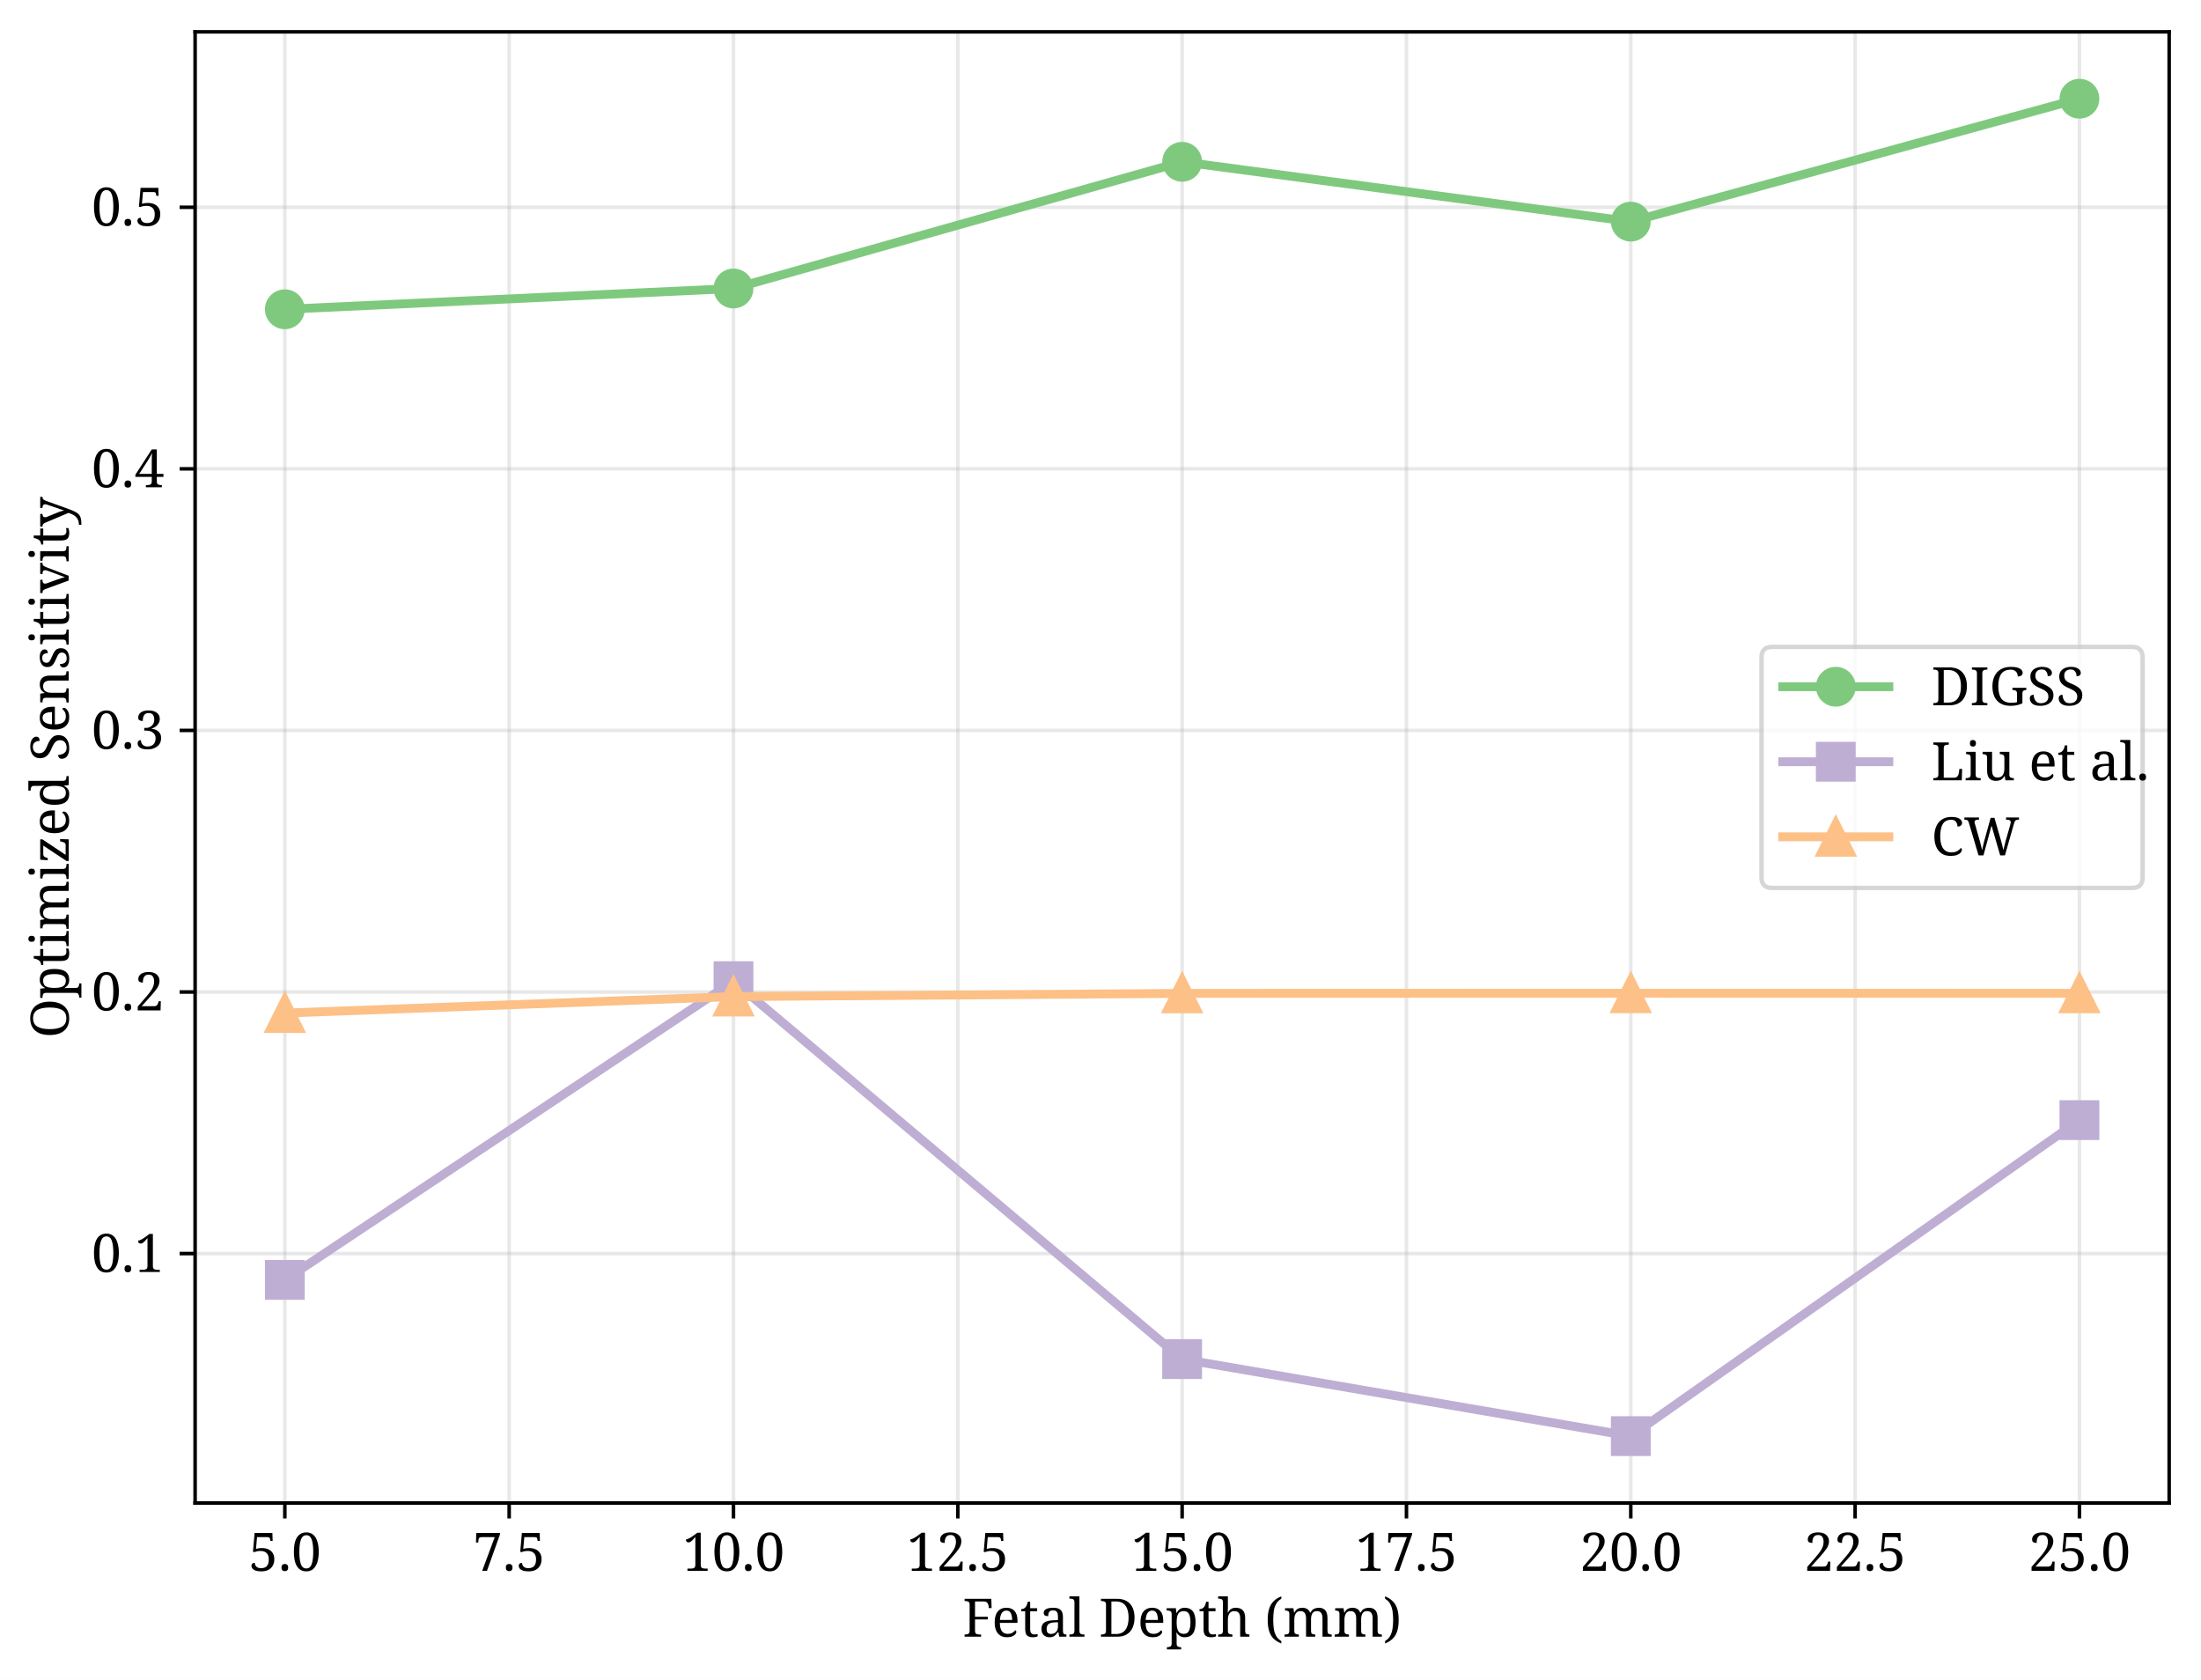
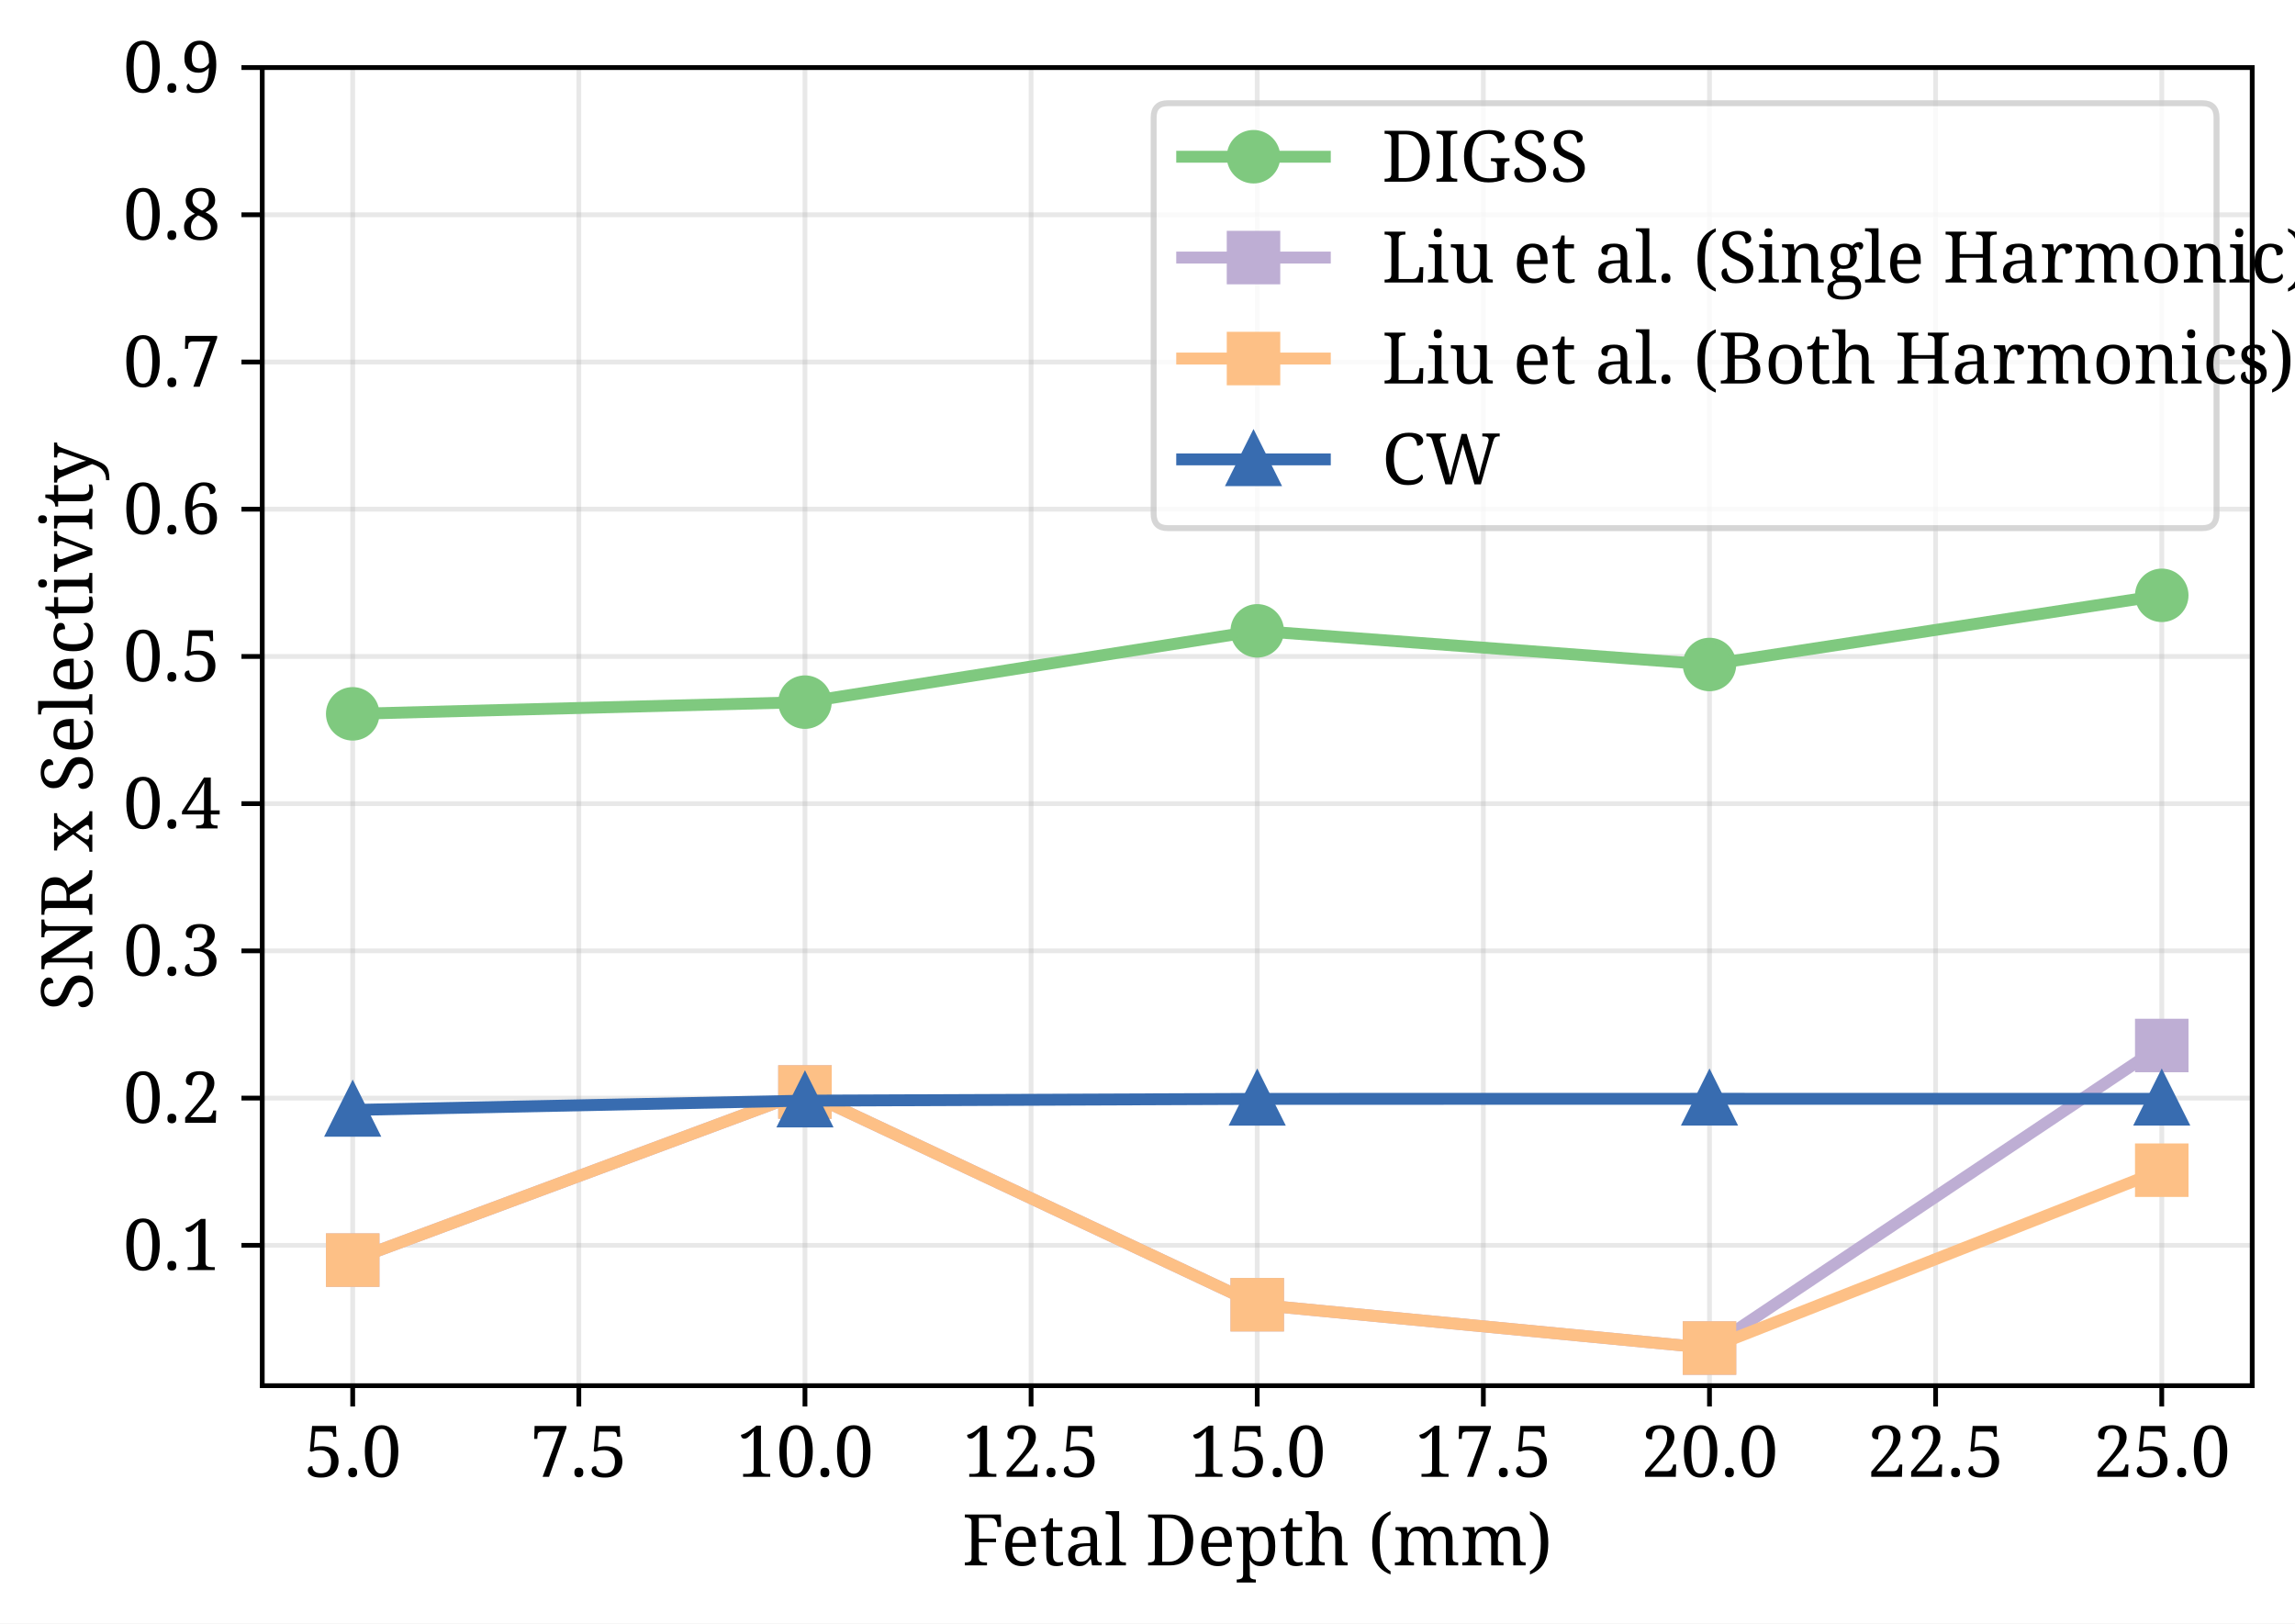
- <svg xmlns="http://www.w3.org/2000/svg" xmlns:xlink="http://www.w3.org/1999/xlink" width="497.722pt" height="379.839pt" viewBox="0 0 497.722 379.839" version="1.1">
+ <svg xmlns="http://www.w3.org/2000/svg" xmlns:xlink="http://www.w3.org/1999/xlink" width="386.122pt" height="273.125pt" viewBox="0 0 386.122 273.125" version="1.1">
  <defs>
    <style type="text/css">*{stroke-linejoin: round; stroke-linecap: butt}</style>
  </defs>
  <g id="figure_1">
    <g id="patch_1">
-       <path d="M 0 379.839  L 497.722 379.839  L 497.722 0  L 0 0  z " style="fill: #ffffff" />
+       <path d="M 0 273.125  L 386.122 273.125  L 386.122 0  L 0 0  z " style="fill: #ffffff" />
    </g>
    <g id="axes_1">
      <g id="patch_2">
-         <path d="M 44.122 339.84  L 490.522 339.84  L 490.522 7.2  L 44.122 7.2  z " style="fill: #ffffff" />
+         <path d="M 44.122 233.126  L 378.922 233.126  L 378.922 11.366  L 44.122 11.366  z " style="fill: #ffffff" />
      </g>
      <g id="matplotlib.axis_1">
        <g id="xtick_1">
          <g id="line2d_1">
-             <path d="M 64.413 339.84  L 64.413 7.2  " clip-path="url(#p3ade962898)" style="fill: none; stroke: #b0b0b0; stroke-opacity: 0.3; stroke-width: 0.8; stroke-linecap: square" />
+             <path d="M 59.34 233.126  L 59.34 11.366  " clip-path="url(#p3fc9b0720f)" style="fill: none; stroke: #b0b0b0; stroke-opacity: 0.3; stroke-width: 0.8; stroke-linecap: square" />
          </g>
          <g id="line2d_2">
            <defs>
-               <path id="m3c12dee0ab" d="M 0 0  L 0 3.5  " style="stroke: #000000; stroke-width: 0.8" />
+               <path id="m011abb3a3e" d="M 0 0  L 0 3.5  " style="stroke: #000000; stroke-width: 0.8" />
            </defs>
            <g>
-               <use xlink:href="#m3c12dee0ab" x="64.413" y="339.84" style="stroke: #000000; stroke-width: 0.8" />
+               <use xlink:href="#m011abb3a3e" x="59.34" y="233.126" style="stroke: #000000; stroke-width: 0.8" />
            </g>
          </g>
          <g id="text_1">
-             <text style="font: 12px 'serif'; text-anchor: middle" x="64.413" y="355.173" transform="rotate(-0, 64.41278, 355.1725)">5.0</text>
+             <text style="font: 12px 'serif'; text-anchor: middle" x="59.34" y="248.459" transform="rotate(-0, 59.34006, 248.4588)">5.0</text>
          </g>
        </g>
        <g id="xtick_2">
          <g id="line2d_3">
-             <path d="M 115.14 339.84  L 115.14 7.2  " clip-path="url(#p3ade962898)" style="fill: none; stroke: #b0b0b0; stroke-opacity: 0.3; stroke-width: 0.8; stroke-linecap: square" />
+             <path d="M 97.386 233.126  L 97.386 11.366  " clip-path="url(#p3fc9b0720f)" style="fill: none; stroke: #b0b0b0; stroke-opacity: 0.3; stroke-width: 0.8; stroke-linecap: square" />
          </g>
          <g id="line2d_4">
            <g>
-               <use xlink:href="#m3c12dee0ab" x="115.14" y="339.84" style="stroke: #000000; stroke-width: 0.8" />
+               <use xlink:href="#m011abb3a3e" x="97.386" y="233.126" style="stroke: #000000; stroke-width: 0.8" />
            </g>
          </g>
          <g id="text_2">
-             <text style="font: 12px 'serif'; text-anchor: middle" x="115.14" y="355.173" transform="rotate(-0, 115.1401, 355.1725)">7.5</text>
+             <text style="font: 12px 'serif'; text-anchor: middle" x="97.386" y="248.459" transform="rotate(-0, 97.38551, 248.4588)">7.5</text>
          </g>
        </g>
        <g id="xtick_3">
          <g id="line2d_5">
-             <path d="M 165.867 339.84  L 165.867 7.2  " clip-path="url(#p3ade962898)" style="fill: none; stroke: #b0b0b0; stroke-opacity: 0.3; stroke-width: 0.8; stroke-linecap: square" />
+             <path d="M 135.431 233.126  L 135.431 11.366  " clip-path="url(#p3fc9b0720f)" style="fill: none; stroke: #b0b0b0; stroke-opacity: 0.3; stroke-width: 0.8; stroke-linecap: square" />
          </g>
          <g id="line2d_6">
            <g>
-               <use xlink:href="#m3c12dee0ab" x="165.867" y="339.84" style="stroke: #000000; stroke-width: 0.8" />
+               <use xlink:href="#m011abb3a3e" x="135.431" y="233.126" style="stroke: #000000; stroke-width: 0.8" />
            </g>
          </g>
          <g id="text_3">
-             <text style="font: 12px 'serif'; text-anchor: middle" x="165.867" y="355.173" transform="rotate(-0, 165.8673, 355.1725)">10.0</text>
+             <text style="font: 12px 'serif'; text-anchor: middle" x="135.431" y="248.459" transform="rotate(-0, 135.431, 248.4588)">10.0</text>
          </g>
        </g>
        <g id="xtick_4">
          <g id="line2d_7">
-             <path d="M 216.595 339.84  L 216.595 7.2  " clip-path="url(#p3ade962898)" style="fill: none; stroke: #b0b0b0; stroke-opacity: 0.3; stroke-width: 0.8; stroke-linecap: square" />
+             <path d="M 173.476 233.126  L 173.476 11.366  " clip-path="url(#p3fc9b0720f)" style="fill: none; stroke: #b0b0b0; stroke-opacity: 0.3; stroke-width: 0.8; stroke-linecap: square" />
          </g>
          <g id="line2d_8">
            <g>
-               <use xlink:href="#m3c12dee0ab" x="216.595" y="339.84" style="stroke: #000000; stroke-width: 0.8" />
+               <use xlink:href="#m011abb3a3e" x="173.476" y="233.126" style="stroke: #000000; stroke-width: 0.8" />
            </g>
          </g>
          <g id="text_4">
-             <text style="font: 12px 'serif'; text-anchor: middle" x="216.595" y="355.173" transform="rotate(-0, 216.5946, 355.1725)">12.5</text>
+             <text style="font: 12px 'serif'; text-anchor: middle" x="173.476" y="248.459" transform="rotate(-0, 173.4764, 248.4588)">12.5</text>
          </g>
        </g>
        <g id="xtick_5">
          <g id="line2d_9">
-             <path d="M 267.322 339.84  L 267.322 7.2  " clip-path="url(#p3ade962898)" style="fill: none; stroke: #b0b0b0; stroke-opacity: 0.3; stroke-width: 0.8; stroke-linecap: square" />
+             <path d="M 211.522 233.126  L 211.522 11.366  " clip-path="url(#p3fc9b0720f)" style="fill: none; stroke: #b0b0b0; stroke-opacity: 0.3; stroke-width: 0.8; stroke-linecap: square" />
          </g>
          <g id="line2d_10">
            <g>
-               <use xlink:href="#m3c12dee0ab" x="267.322" y="339.84" style="stroke: #000000; stroke-width: 0.8" />
+               <use xlink:href="#m011abb3a3e" x="211.522" y="233.126" style="stroke: #000000; stroke-width: 0.8" />
            </g>
          </g>
          <g id="text_5">
-             <text style="font: 12px 'serif'; text-anchor: middle" x="267.322" y="355.173" transform="rotate(-0, 267.3219, 355.1725)">15.0</text>
+             <text style="font: 12px 'serif'; text-anchor: middle" x="211.522" y="248.459" transform="rotate(-0, 211.5219, 248.4588)">15.0</text>
          </g>
        </g>
        <g id="xtick_6">
          <g id="line2d_11">
-             <path d="M 318.049 339.84  L 318.049 7.2  " clip-path="url(#p3ade962898)" style="fill: none; stroke: #b0b0b0; stroke-opacity: 0.3; stroke-width: 0.8; stroke-linecap: square" />
+             <path d="M 249.567 233.126  L 249.567 11.366  " clip-path="url(#p3fc9b0720f)" style="fill: none; stroke: #b0b0b0; stroke-opacity: 0.3; stroke-width: 0.8; stroke-linecap: square" />
          </g>
          <g id="line2d_12">
            <g>
-               <use xlink:href="#m3c12dee0ab" x="318.049" y="339.84" style="stroke: #000000; stroke-width: 0.8" />
+               <use xlink:href="#m011abb3a3e" x="249.567" y="233.126" style="stroke: #000000; stroke-width: 0.8" />
            </g>
          </g>
          <g id="text_6">
-             <text style="font: 12px 'serif'; text-anchor: middle" x="318.049" y="355.173" transform="rotate(-0, 318.0491, 355.1725)">17.5</text>
+             <text style="font: 12px 'serif'; text-anchor: middle" x="249.567" y="248.459" transform="rotate(-0, 249.5673, 248.4588)">17.5</text>
          </g>
        </g>
        <g id="xtick_7">
          <g id="line2d_13">
-             <path d="M 368.776 339.84  L 368.776 7.2  " clip-path="url(#p3ade962898)" style="fill: none; stroke: #b0b0b0; stroke-opacity: 0.3; stroke-width: 0.8; stroke-linecap: square" />
+             <path d="M 287.613 233.126  L 287.613 11.366  " clip-path="url(#p3fc9b0720f)" style="fill: none; stroke: #b0b0b0; stroke-opacity: 0.3; stroke-width: 0.8; stroke-linecap: square" />
          </g>
          <g id="line2d_14">
            <g>
-               <use xlink:href="#m3c12dee0ab" x="368.776" y="339.84" style="stroke: #000000; stroke-width: 0.8" />
+               <use xlink:href="#m011abb3a3e" x="287.613" y="233.126" style="stroke: #000000; stroke-width: 0.8" />
            </g>
          </g>
          <g id="text_7">
-             <text style="font: 12px 'serif'; text-anchor: middle" x="368.776" y="355.173" transform="rotate(-0, 368.7764, 355.1725)">20.0</text>
+             <text style="font: 12px 'serif'; text-anchor: middle" x="287.613" y="248.459" transform="rotate(-0, 287.6128, 248.4588)">20.0</text>
          </g>
        </g>
        <g id="xtick_8">
          <g id="line2d_15">
-             <path d="M 419.504 339.84  L 419.504 7.2  " clip-path="url(#p3ade962898)" style="fill: none; stroke: #b0b0b0; stroke-opacity: 0.3; stroke-width: 0.8; stroke-linecap: square" />
+             <path d="M 325.658 233.126  L 325.658 11.366  " clip-path="url(#p3fc9b0720f)" style="fill: none; stroke: #b0b0b0; stroke-opacity: 0.3; stroke-width: 0.8; stroke-linecap: square" />
          </g>
          <g id="line2d_16">
            <g>
-               <use xlink:href="#m3c12dee0ab" x="419.504" y="339.84" style="stroke: #000000; stroke-width: 0.8" />
+               <use xlink:href="#m011abb3a3e" x="325.658" y="233.126" style="stroke: #000000; stroke-width: 0.8" />
            </g>
          </g>
          <g id="text_8">
-             <text style="font: 12px 'serif'; text-anchor: middle" x="419.504" y="355.173" transform="rotate(-0, 419.5037, 355.1725)">22.5</text>
+             <text style="font: 12px 'serif'; text-anchor: middle" x="325.658" y="248.459" transform="rotate(-0, 325.6582, 248.4588)">22.5</text>
          </g>
        </g>
        <g id="xtick_9">
          <g id="line2d_17">
-             <path d="M 470.231 339.84  L 470.231 7.2  " clip-path="url(#p3ade962898)" style="fill: none; stroke: #b0b0b0; stroke-opacity: 0.3; stroke-width: 0.8; stroke-linecap: square" />
+             <path d="M 363.704 233.126  L 363.704 11.366  " clip-path="url(#p3fc9b0720f)" style="fill: none; stroke: #b0b0b0; stroke-opacity: 0.3; stroke-width: 0.8; stroke-linecap: square" />
          </g>
          <g id="line2d_18">
            <g>
-               <use xlink:href="#m3c12dee0ab" x="470.231" y="339.84" style="stroke: #000000; stroke-width: 0.8" />
+               <use xlink:href="#m011abb3a3e" x="363.704" y="233.126" style="stroke: #000000; stroke-width: 0.8" />
            </g>
          </g>
          <g id="text_9">
-             <text style="font: 12px 'serif'; text-anchor: middle" x="470.231" y="355.173" transform="rotate(-0, 470.231, 355.1725)">25.0</text>
+             <text style="font: 12px 'serif'; text-anchor: middle" x="363.704" y="248.459" transform="rotate(-0, 363.7037, 248.4588)">25.0</text>
          </g>
        </g>
        <g id="text_10">
-           <text style="font: 12px 'serif'; text-anchor: middle" x="267.322" y="370.072" transform="rotate(-0, 267.3219, 370.0719)">Fetal Depth (mm)</text>
+           <text style="font: 12px 'serif'; text-anchor: middle" x="211.522" y="263.358" transform="rotate(-0, 211.5219, 263.3581)">Fetal Depth (mm)</text>
        </g>
      </g>
      <g id="matplotlib.axis_2">
        <g id="ytick_1">
          <g id="line2d_19">
-             <path d="M 44.122 283.444  L 490.522 283.444  " clip-path="url(#p3ade962898)" style="fill: none; stroke: #b0b0b0; stroke-opacity: 0.3; stroke-width: 0.8; stroke-linecap: square" />
+             <path d="M 44.122 209.509  L 378.922 209.509  " clip-path="url(#p3fc9b0720f)" style="fill: none; stroke: #b0b0b0; stroke-opacity: 0.3; stroke-width: 0.8; stroke-linecap: square" />
          </g>
          <g id="line2d_20">
            <defs>
-               <path id="m037d6ee665" d="M 0 0  L -3.5 0  " style="stroke: #000000; stroke-width: 0.8" />
+               <path id="m7a2960311f" d="M 0 0  L -3.5 0  " style="stroke: #000000; stroke-width: 0.8" />
            </defs>
            <g>
-               <use xlink:href="#m037d6ee665" x="44.122" y="283.444" style="stroke: #000000; stroke-width: 0.8" />
+               <use xlink:href="#m7a2960311f" x="44.122" y="209.509" style="stroke: #000000; stroke-width: 0.8" />
            </g>
          </g>
          <g id="text_11">
-             <text style="font: 12px 'serif'; text-anchor: end" x="37.122" y="287.611" transform="rotate(-0, 37.12188, 287.6107)">0.1</text>
+             <text style="font: 12px 'serif'; text-anchor: end" x="37.122" y="213.676" transform="rotate(-0, 37.12188, 213.6757)">0.1</text>
          </g>
        </g>
        <g id="ytick_2">
          <g id="line2d_21">
-             <path d="M 44.122 224.3  L 490.522 224.3  " clip-path="url(#p3ade962898)" style="fill: none; stroke: #b0b0b0; stroke-opacity: 0.3; stroke-width: 0.8; stroke-linecap: square" />
+             <path d="M 44.122 184.742  L 378.922 184.742  " clip-path="url(#p3fc9b0720f)" style="fill: none; stroke: #b0b0b0; stroke-opacity: 0.3; stroke-width: 0.8; stroke-linecap: square" />
          </g>
          <g id="line2d_22">
            <g>
-               <use xlink:href="#m037d6ee665" x="44.122" y="224.3" style="stroke: #000000; stroke-width: 0.8" />
+               <use xlink:href="#m7a2960311f" x="44.122" y="184.742" style="stroke: #000000; stroke-width: 0.8" />
            </g>
          </g>
          <g id="text_12">
-             <text style="font: 12px 'serif'; text-anchor: end" x="37.122" y="228.466" transform="rotate(-0, 37.12188, 228.4663)">0.2</text>
+             <text style="font: 12px 'serif'; text-anchor: end" x="37.122" y="188.908" transform="rotate(-0, 37.12188, 188.9078)">0.2</text>
          </g>
        </g>
        <g id="ytick_3">
          <g id="line2d_23">
-             <path d="M 44.122 165.156  L 490.522 165.156  " clip-path="url(#p3ade962898)" style="fill: none; stroke: #b0b0b0; stroke-opacity: 0.3; stroke-width: 0.8; stroke-linecap: square" />
+             <path d="M 44.122 159.974  L 378.922 159.974  " clip-path="url(#p3fc9b0720f)" style="fill: none; stroke: #b0b0b0; stroke-opacity: 0.3; stroke-width: 0.8; stroke-linecap: square" />
          </g>
          <g id="line2d_24">
            <g>
-               <use xlink:href="#m037d6ee665" x="44.122" y="165.156" style="stroke: #000000; stroke-width: 0.8" />
+               <use xlink:href="#m7a2960311f" x="44.122" y="159.974" style="stroke: #000000; stroke-width: 0.8" />
            </g>
          </g>
          <g id="text_13">
-             <text style="font: 12px 'serif'; text-anchor: end" x="37.122" y="169.322" transform="rotate(-0, 37.12188, 169.322)">0.3</text>
+             <text style="font: 12px 'serif'; text-anchor: end" x="37.122" y="164.14" transform="rotate(-0, 37.12188, 164.1399)">0.3</text>
          </g>
        </g>
        <g id="ytick_4">
          <g id="line2d_25">
-             <path d="M 44.122 106.011  L 490.522 106.011  " clip-path="url(#p3ade962898)" style="fill: none; stroke: #b0b0b0; stroke-opacity: 0.3; stroke-width: 0.8; stroke-linecap: square" />
+             <path d="M 44.122 135.206  L 378.922 135.206  " clip-path="url(#p3fc9b0720f)" style="fill: none; stroke: #b0b0b0; stroke-opacity: 0.3; stroke-width: 0.8; stroke-linecap: square" />
          </g>
          <g id="line2d_26">
            <g>
-               <use xlink:href="#m037d6ee665" x="44.122" y="106.011" style="stroke: #000000; stroke-width: 0.8" />
+               <use xlink:href="#m7a2960311f" x="44.122" y="135.206" style="stroke: #000000; stroke-width: 0.8" />
            </g>
          </g>
          <g id="text_14">
-             <text style="font: 12px 'serif'; text-anchor: end" x="37.122" y="110.178" transform="rotate(-0, 37.12188, 110.1777)">0.4</text>
+             <text style="font: 12px 'serif'; text-anchor: end" x="37.122" y="139.372" transform="rotate(-0, 37.12188, 139.372)">0.4</text>
          </g>
        </g>
        <g id="ytick_5">
          <g id="line2d_27">
-             <path d="M 44.122 46.867  L 490.522 46.867  " clip-path="url(#p3ade962898)" style="fill: none; stroke: #b0b0b0; stroke-opacity: 0.3; stroke-width: 0.8; stroke-linecap: square" />
+             <path d="M 44.122 110.438  L 378.922 110.438  " clip-path="url(#p3fc9b0720f)" style="fill: none; stroke: #b0b0b0; stroke-opacity: 0.3; stroke-width: 0.8; stroke-linecap: square" />
          </g>
          <g id="line2d_28">
            <g>
-               <use xlink:href="#m037d6ee665" x="44.122" y="46.867" style="stroke: #000000; stroke-width: 0.8" />
+               <use xlink:href="#m7a2960311f" x="44.122" y="110.438" style="stroke: #000000; stroke-width: 0.8" />
            </g>
          </g>
          <g id="text_15">
-             <text style="font: 12px 'serif'; text-anchor: end" x="37.122" y="51.033" transform="rotate(-0, 37.12188, 51.03338)">0.5</text>
-           </g>
-         </g>
-         <g id="text_16">
-           <text style="font: 12px 'serif'; text-anchor: middle" x="15.533" y="173.52" transform="rotate(-90, 15.5325, 173.52)">Optimized Sensitivity</text>
-         </g>
-       </g>
-       <g id="line2d_29">
-         <path d="M 64.413 69.931  L 165.867 65.229  L 267.322 36.585  L 368.776 50.11  L 470.231 22.32  " clip-path="url(#p3ade962898)" style="fill: none; stroke: #7fc97f; stroke-width: 2; stroke-linecap: square" />
+             <text style="font: 12px 'serif'; text-anchor: end" x="37.122" y="114.604" transform="rotate(-0, 37.12188, 114.6041)">0.5</text>
+           </g>
+         </g>
+         <g id="ytick_6">
+           <g id="line2d_29">
+             <path d="M 44.122 85.67  L 378.922 85.67  " clip-path="url(#p3fc9b0720f)" style="fill: none; stroke: #b0b0b0; stroke-opacity: 0.3; stroke-width: 0.8; stroke-linecap: square" />
+           </g>
+           <g id="line2d_30">
+             <g>
+               <use xlink:href="#m7a2960311f" x="44.122" y="85.67" style="stroke: #000000; stroke-width: 0.8" />
+             </g>
+           </g>
+           <g id="text_16">
+             <text style="font: 12px 'serif'; text-anchor: end" x="37.122" y="89.836" transform="rotate(-0, 37.12188, 89.8362)">0.6</text>
+           </g>
+         </g>
+         <g id="ytick_7">
+           <g id="line2d_31">
+             <path d="M 44.122 60.902  L 378.922 60.902  " clip-path="url(#p3fc9b0720f)" style="fill: none; stroke: #b0b0b0; stroke-opacity: 0.3; stroke-width: 0.8; stroke-linecap: square" />
+           </g>
+           <g id="line2d_32">
+             <g>
+               <use xlink:href="#m7a2960311f" x="44.122" y="60.902" style="stroke: #000000; stroke-width: 0.8" />
+             </g>
+           </g>
+           <g id="text_17">
+             <text style="font: 12px 'serif'; text-anchor: end" x="37.122" y="65.068" transform="rotate(-0, 37.12188, 65.0683)">0.7</text>
+           </g>
+         </g>
+         <g id="ytick_8">
+           <g id="line2d_33">
+             <path d="M 44.122 36.134  L 378.922 36.134  " clip-path="url(#p3fc9b0720f)" style="fill: none; stroke: #b0b0b0; stroke-opacity: 0.3; stroke-width: 0.8; stroke-linecap: square" />
+           </g>
+           <g id="line2d_34">
+             <g>
+               <use xlink:href="#m7a2960311f" x="44.122" y="36.134" style="stroke: #000000; stroke-width: 0.8" />
+             </g>
+           </g>
+           <g id="text_18">
+             <text style="font: 12px 'serif'; text-anchor: end" x="37.122" y="40.3" transform="rotate(-0, 37.12188, 40.3004)">0.8</text>
+           </g>
+         </g>
+         <g id="ytick_9">
+           <g id="line2d_35">
+             <path d="M 44.122 11.366  L 378.922 11.366  " clip-path="url(#p3fc9b0720f)" style="fill: none; stroke: #b0b0b0; stroke-opacity: 0.3; stroke-width: 0.8; stroke-linecap: square" />
+           </g>
+           <g id="line2d_36">
+             <g>
+               <use xlink:href="#m7a2960311f" x="44.122" y="11.366" style="stroke: #000000; stroke-width: 0.8" />
+             </g>
+           </g>
+           <g id="text_19">
+             <text style="font: 12px 'serif'; text-anchor: end" x="37.122" y="15.533" transform="rotate(-0, 37.12188, 15.5325)">0.9</text>
+           </g>
+         </g>
+         <g id="text_20">
+           <text style="font: 12px 'serif'; text-anchor: middle" x="15.533" y="122.246" transform="rotate(-90, 15.5325, 122.2463)">SNR x Selectivity</text>
+         </g>
+       </g>
+       <g id="line2d_37">
+         <path d="M 59.34 120.096  L 135.431 118.127  L 211.522 106.132  L 287.613 111.796  L 363.704 100.158  " clip-path="url(#p3fc9b0720f)" style="fill: none; stroke: #7fc97f; stroke-width: 2; stroke-linecap: square" />
        <defs>
-           <path id="m80debeb122" d="M 0 4  C 1.061 4 2.078 3.579 2.828 2.828  C 3.579 2.078 4 1.061 4 0  C 4 -1.061 3.579 -2.078 2.828 -2.828  C 2.078 -3.579 1.061 -4 0 -4  C -1.061 -4 -2.078 -3.579 -2.828 -2.828  C -3.579 -2.078 -4 -1.061 -4 0  C -4 1.061 -3.579 2.078 -2.828 2.828  C -2.078 3.579 -1.061 4 0 4  z " style="stroke: #7fc97f" />
+           <path id="mba2ff8be44" d="M 0 4  C 1.061 4 2.078 3.579 2.828 2.828  C 3.579 2.078 4 1.061 4 0  C 4 -1.061 3.579 -2.078 2.828 -2.828  C 2.078 -3.579 1.061 -4 0 -4  C -1.061 -4 -2.078 -3.579 -2.828 -2.828  C -3.579 -2.078 -4 -1.061 -4 0  C -4 1.061 -3.579 2.078 -2.828 2.828  C -2.078 3.579 -1.061 4 0 4  z " style="stroke: #7fc97f" />
        </defs>
-         <g clip-path="url(#p3ade962898)">
-           <use xlink:href="#m80debeb122" x="64.413" y="69.931" style="fill: #7fc97f; stroke: #7fc97f" />
-           <use xlink:href="#m80debeb122" x="165.867" y="65.229" style="fill: #7fc97f; stroke: #7fc97f" />
-           <use xlink:href="#m80debeb122" x="267.322" y="36.585" style="fill: #7fc97f; stroke: #7fc97f" />
-           <use xlink:href="#m80debeb122" x="368.776" y="50.11" style="fill: #7fc97f; stroke: #7fc97f" />
-           <use xlink:href="#m80debeb122" x="470.231" y="22.32" style="fill: #7fc97f; stroke: #7fc97f" />
-         </g>
-       </g>
-       <g id="line2d_30">
-         <path d="M 64.413 289.392  L 165.867 221.851  L 267.322 307.308  L 368.776 324.72  L 470.231 253.267  " clip-path="url(#p3ade962898)" style="fill: none; stroke: #beaed4; stroke-width: 2; stroke-linecap: square" />
+         <g clip-path="url(#p3fc9b0720f)">
+           <use xlink:href="#mba2ff8be44" x="59.34" y="120.096" style="fill: #7fc97f; stroke: #7fc97f" />
+           <use xlink:href="#mba2ff8be44" x="135.431" y="118.127" style="fill: #7fc97f; stroke: #7fc97f" />
+           <use xlink:href="#mba2ff8be44" x="211.522" y="106.132" style="fill: #7fc97f; stroke: #7fc97f" />
+           <use xlink:href="#mba2ff8be44" x="287.613" y="111.796" style="fill: #7fc97f; stroke: #7fc97f" />
+           <use xlink:href="#mba2ff8be44" x="363.704" y="100.158" style="fill: #7fc97f; stroke: #7fc97f" />
+         </g>
+       </g>
+       <g id="line2d_38">
+         <path d="M 59.34 212  L 135.431 183.716  L 211.522 219.503  L 287.613 226.794  L 363.704 175.894  " clip-path="url(#p3fc9b0720f)" style="fill: none; stroke: #beaed4; stroke-width: 2; stroke-linecap: square" />
        <defs>
-           <path id="mcc455ade31" d="M -4 4  L 4 4  L 4 -4  L -4 -4  z " style="stroke: #beaed4; stroke-linejoin: miter" />
+           <path id="mb746af0a44" d="M -4 4  L 4 4  L 4 -4  L -4 -4  z " style="stroke: #beaed4; stroke-linejoin: miter" />
        </defs>
-         <g clip-path="url(#p3ade962898)">
-           <use xlink:href="#mcc455ade31" x="64.413" y="289.392" style="fill: #beaed4; stroke: #beaed4; stroke-linejoin: miter" />
-           <use xlink:href="#mcc455ade31" x="165.867" y="221.851" style="fill: #beaed4; stroke: #beaed4; stroke-linejoin: miter" />
-           <use xlink:href="#mcc455ade31" x="267.322" y="307.308" style="fill: #beaed4; stroke: #beaed4; stroke-linejoin: miter" />
-           <use xlink:href="#mcc455ade31" x="368.776" y="324.72" style="fill: #beaed4; stroke: #beaed4; stroke-linejoin: miter" />
-           <use xlink:href="#mcc455ade31" x="470.231" y="253.267" style="fill: #beaed4; stroke: #beaed4; stroke-linejoin: miter" />
-         </g>
-       </g>
-       <g id="line2d_31">
-         <path d="M 64.413 229.062  L 165.867 225.334  L 267.322 224.615  L 368.776 224.586  L 470.231 224.601  " clip-path="url(#p3ade962898)" style="fill: none; stroke: #fdc086; stroke-width: 2; stroke-linecap: square" />
+         <g clip-path="url(#p3fc9b0720f)">
+           <use xlink:href="#mb746af0a44" x="59.34" y="212" style="fill: #beaed4; stroke: #beaed4; stroke-linejoin: miter" />
+           <use xlink:href="#mb746af0a44" x="135.431" y="183.716" style="fill: #beaed4; stroke: #beaed4; stroke-linejoin: miter" />
+           <use xlink:href="#mb746af0a44" x="211.522" y="219.503" style="fill: #beaed4; stroke: #beaed4; stroke-linejoin: miter" />
+           <use xlink:href="#mb746af0a44" x="287.613" y="226.794" style="fill: #beaed4; stroke: #beaed4; stroke-linejoin: miter" />
+           <use xlink:href="#mb746af0a44" x="363.704" y="175.894" style="fill: #beaed4; stroke: #beaed4; stroke-linejoin: miter" />
+         </g>
+       </g>
+       <g id="line2d_39">
+         <path d="M 59.34 212  L 135.431 183.716  L 211.522 219.503  L 287.613 226.794  L 363.704 196.872  " clip-path="url(#p3fc9b0720f)" style="fill: none; stroke: #fdc086; stroke-width: 2; stroke-linecap: square" />
        <defs>
-           <path id="m8ed33099e2" d="M 0 -4  L -4 4  L 4 4  z " style="stroke: #fdc086; stroke-linejoin: miter" />
+           <path id="mc532433745" d="M -4 4  L 4 4  L 4 -4  L -4 -4  z " style="stroke: #fdc086; stroke-linejoin: miter" />
        </defs>
-         <g clip-path="url(#p3ade962898)">
-           <use xlink:href="#m8ed33099e2" x="64.413" y="229.062" style="fill: #fdc086; stroke: #fdc086; stroke-linejoin: miter" />
-           <use xlink:href="#m8ed33099e2" x="165.867" y="225.334" style="fill: #fdc086; stroke: #fdc086; stroke-linejoin: miter" />
-           <use xlink:href="#m8ed33099e2" x="267.322" y="224.615" style="fill: #fdc086; stroke: #fdc086; stroke-linejoin: miter" />
-           <use xlink:href="#m8ed33099e2" x="368.776" y="224.586" style="fill: #fdc086; stroke: #fdc086; stroke-linejoin: miter" />
-           <use xlink:href="#m8ed33099e2" x="470.231" y="224.601" style="fill: #fdc086; stroke: #fdc086; stroke-linejoin: miter" />
+         <g clip-path="url(#p3fc9b0720f)">
+           <use xlink:href="#mc532433745" x="59.34" y="212" style="fill: #fdc086; stroke: #fdc086; stroke-linejoin: miter" />
+           <use xlink:href="#mc532433745" x="135.431" y="183.716" style="fill: #fdc086; stroke: #fdc086; stroke-linejoin: miter" />
+           <use xlink:href="#mc532433745" x="211.522" y="219.503" style="fill: #fdc086; stroke: #fdc086; stroke-linejoin: miter" />
+           <use xlink:href="#mc532433745" x="287.613" y="226.794" style="fill: #fdc086; stroke: #fdc086; stroke-linejoin: miter" />
+           <use xlink:href="#mc532433745" x="363.704" y="196.872" style="fill: #fdc086; stroke: #fdc086; stroke-linejoin: miter" />
+         </g>
+       </g>
+       <g id="line2d_40">
+         <path d="M 59.34 186.736  L 135.431 185.174  L 211.522 184.874  L 287.613 184.861  L 363.704 184.868  " clip-path="url(#p3fc9b0720f)" style="fill: none; stroke: #386cb0; stroke-width: 2; stroke-linecap: square" />
+         <defs>
+           <path id="m10ba763c5d" d="M 0 -4  L -4 4  L 4 4  z " style="stroke: #386cb0; stroke-linejoin: miter" />
+         </defs>
+         <g clip-path="url(#p3fc9b0720f)">
+           <use xlink:href="#m10ba763c5d" x="59.34" y="186.736" style="fill: #386cb0; stroke: #386cb0; stroke-linejoin: miter" />
+           <use xlink:href="#m10ba763c5d" x="135.431" y="185.174" style="fill: #386cb0; stroke: #386cb0; stroke-linejoin: miter" />
+           <use xlink:href="#m10ba763c5d" x="211.522" y="184.874" style="fill: #386cb0; stroke: #386cb0; stroke-linejoin: miter" />
+           <use xlink:href="#m10ba763c5d" x="287.613" y="184.861" style="fill: #386cb0; stroke: #386cb0; stroke-linejoin: miter" />
+           <use xlink:href="#m10ba763c5d" x="363.704" y="184.868" style="fill: #386cb0; stroke: #386cb0; stroke-linejoin: miter" />
        </g>
      </g>
      <g id="patch_3">
-         <path d="M 44.122 339.84  L 44.122 7.2  " style="fill: none; stroke: #000000; stroke-width: 0.8; stroke-linejoin: miter; stroke-linecap: square" />
+         <path d="M 44.122 233.126  L 44.122 11.366  " style="fill: none; stroke: #000000; stroke-width: 0.8; stroke-linejoin: miter; stroke-linecap: square" />
      </g>
      <g id="patch_4">
-         <path d="M 490.522 339.84  L 490.522 7.2  " style="fill: none; stroke: #000000; stroke-width: 0.8; stroke-linejoin: miter; stroke-linecap: square" />
+         <path d="M 378.922 233.126  L 378.922 11.366  " style="fill: none; stroke: #000000; stroke-width: 0.8; stroke-linejoin: miter; stroke-linecap: square" />
      </g>
      <g id="patch_5">
-         <path d="M 44.122 339.84  L 490.522 339.84  " style="fill: none; stroke: #000000; stroke-width: 0.8; stroke-linejoin: miter; stroke-linecap: square" />
+         <path d="M 44.122 233.126  L 378.922 233.126  " style="fill: none; stroke: #000000; stroke-width: 0.8; stroke-linejoin: miter; stroke-linecap: square" />
      </g>
      <g id="patch_6">
-         <path d="M 44.122 7.2  L 490.522 7.2  " style="fill: none; stroke: #000000; stroke-width: 0.8; stroke-linejoin: miter; stroke-linecap: square" />
+         <path d="M 44.122 11.366  L 378.922 11.366  " style="fill: none; stroke: #000000; stroke-width: 0.8; stroke-linejoin: miter; stroke-linecap: square" />
      </g>
      <g id="legend_1">
        <g id="patch_7">
-           <path d="M 400.738 200.77  L 482.122 200.77  Q 484.522 200.77 484.522 198.37  L 484.522 148.67  Q 484.522 146.27 482.122 146.27  L 400.738 146.27  Q 398.337 146.27 398.337 148.67  L 398.337 198.37  Q 398.337 200.77 400.738 200.77  z " style="fill: #ffffff; opacity: 0.8; stroke: #cccccc; stroke-linejoin: miter" />
-         </g>
-         <g id="line2d_32">
-           <path d="M 403.137 155.27  L 415.137 155.27  L 427.137 155.27  " style="fill: none; stroke: #7fc97f; stroke-width: 2; stroke-linecap: square" />
+           <path d="M 196.496 88.856  L 370.522 88.856  Q 372.922 88.856 372.922 86.456  L 372.922 19.766  Q 372.922 17.366 370.522 17.366  L 196.496 17.366  Q 194.096 17.366 194.096 19.766  L 194.096 86.456  Q 194.096 88.856 196.496 88.856  z " style="fill: #ffffff; opacity: 0.8; stroke: #cccccc; stroke-linejoin: miter" />
+         </g>
+         <g id="line2d_41">
+           <path d="M 198.896 26.366  L 210.896 26.366  L 222.896 26.366  " style="fill: none; stroke: #7fc97f; stroke-width: 2; stroke-linecap: square" />
          <g>
-             <use xlink:href="#m80debeb122" x="415.137" y="155.27" style="fill: #7fc97f; stroke: #7fc97f" />
-           </g>
-         </g>
-         <g id="text_17">
-           <text style="font: 12px 'serif'; text-anchor: start" x="436.738" y="159.47" transform="rotate(-0, 436.7375, 159.4697)">DIGSS</text>
-         </g>
-         <g id="line2d_33">
-           <path d="M 403.137 172.237  L 415.137 172.237  L 427.137 172.237  " style="fill: none; stroke: #beaed4; stroke-width: 2; stroke-linecap: square" />
+             <use xlink:href="#mba2ff8be44" x="210.896" y="26.366" style="fill: #7fc97f; stroke: #7fc97f" />
+           </g>
+         </g>
+         <g id="text_21">
+           <text style="font: 12px 'serif'; text-anchor: start" x="232.496" y="30.566" transform="rotate(-0, 232.4956, 30.56625)">DIGSS</text>
+         </g>
+         <g id="line2d_42">
+           <path d="M 198.896 43.333  L 210.896 43.333  L 222.896 43.333  " style="fill: none; stroke: #beaed4; stroke-width: 2; stroke-linecap: square" />
          <g>
-             <use xlink:href="#mcc455ade31" x="415.137" y="172.237" style="fill: #beaed4; stroke: #beaed4; stroke-linejoin: miter" />
-           </g>
-         </g>
-         <g id="text_18">
-           <text style="font: 12px 'serif'; text-anchor: start" x="436.738" y="176.437" transform="rotate(-0, 436.7375, 176.4366)">Liu et al.</text>
-         </g>
-         <g id="line2d_34">
-           <path d="M 403.137 189.203  L 415.137 189.203  L 427.137 189.203  " style="fill: none; stroke: #fdc086; stroke-width: 2; stroke-linecap: square" />
+             <use xlink:href="#mb746af0a44" x="210.896" y="43.333" style="fill: #beaed4; stroke: #beaed4; stroke-linejoin: miter" />
+           </g>
+         </g>
+         <g id="text_22">
+           <text style="font: 12px 'serif'; text-anchor: start" x="232.496" y="47.533" transform="rotate(-0, 232.4956, 47.53312)">Liu et al. (Single Harmonic)</text>
+         </g>
+         <g id="line2d_43">
+           <path d="M 198.896 60.322  L 210.896 60.322  L 222.896 60.322  " style="fill: none; stroke: #fdc086; stroke-width: 2; stroke-linecap: square" />
          <g>
-             <use xlink:href="#m8ed33099e2" x="415.137" y="189.203" style="fill: #fdc086; stroke: #fdc086; stroke-linejoin: miter" />
-           </g>
-         </g>
-         <g id="text_19">
-           <text style="font: 12px 'serif'; text-anchor: start" x="436.738" y="193.403" transform="rotate(-0, 436.7375, 193.4034)">CW</text>
+             <use xlink:href="#mc532433745" x="210.896" y="60.322" style="fill: #fdc086; stroke: #fdc086; stroke-linejoin: miter" />
+           </g>
+         </g>
+         <g id="text_23">
+           <text style="font: 12px 'serif'; text-anchor: start" x="232.496" y="64.522" transform="rotate(-0, 232.4956, 64.5225)">Liu et al. (Both Harmonics)</text>
+         </g>
+         <g id="line2d_44">
+           <path d="M 198.896 77.289  L 210.896 77.289  L 222.896 77.289  " style="fill: none; stroke: #386cb0; stroke-width: 2; stroke-linecap: square" />
+           <g>
+             <use xlink:href="#m10ba763c5d" x="210.896" y="77.289" style="fill: #386cb0; stroke: #386cb0; stroke-linejoin: miter" />
+           </g>
+         </g>
+         <g id="text_24">
+           <text style="font: 12px 'serif'; text-anchor: start" x="232.496" y="81.489" transform="rotate(-0, 232.4956, 81.48937)">CW</text>
        </g>
      </g>
    </g>
  </g>
  <defs>
-     <clipPath id="p3ade962898">
-       <rect x="44.122" y="7.2" width="446.4" height="332.64" />
+     <clipPath id="p3fc9b0720f">
+       <rect x="44.122" y="11.366" width="334.8" height="221.76" />
    </clipPath>
  </defs>
</svg>
